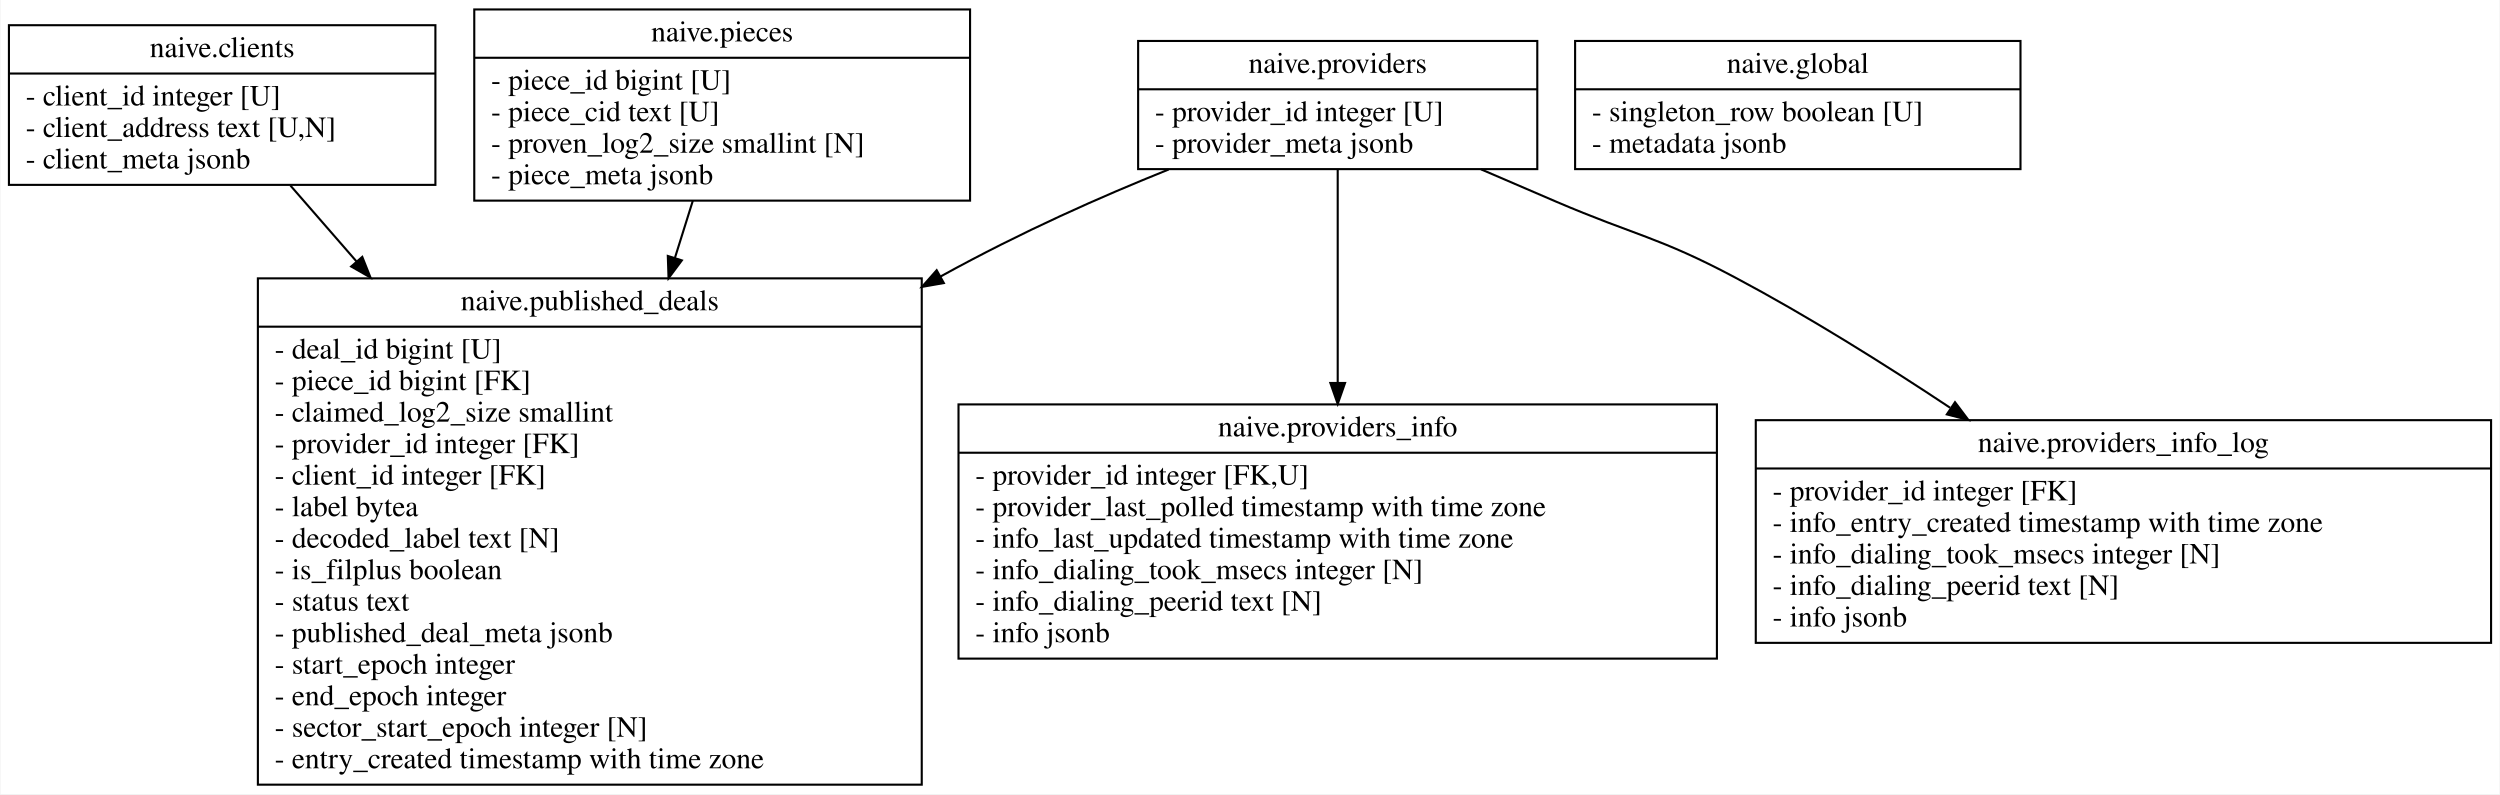
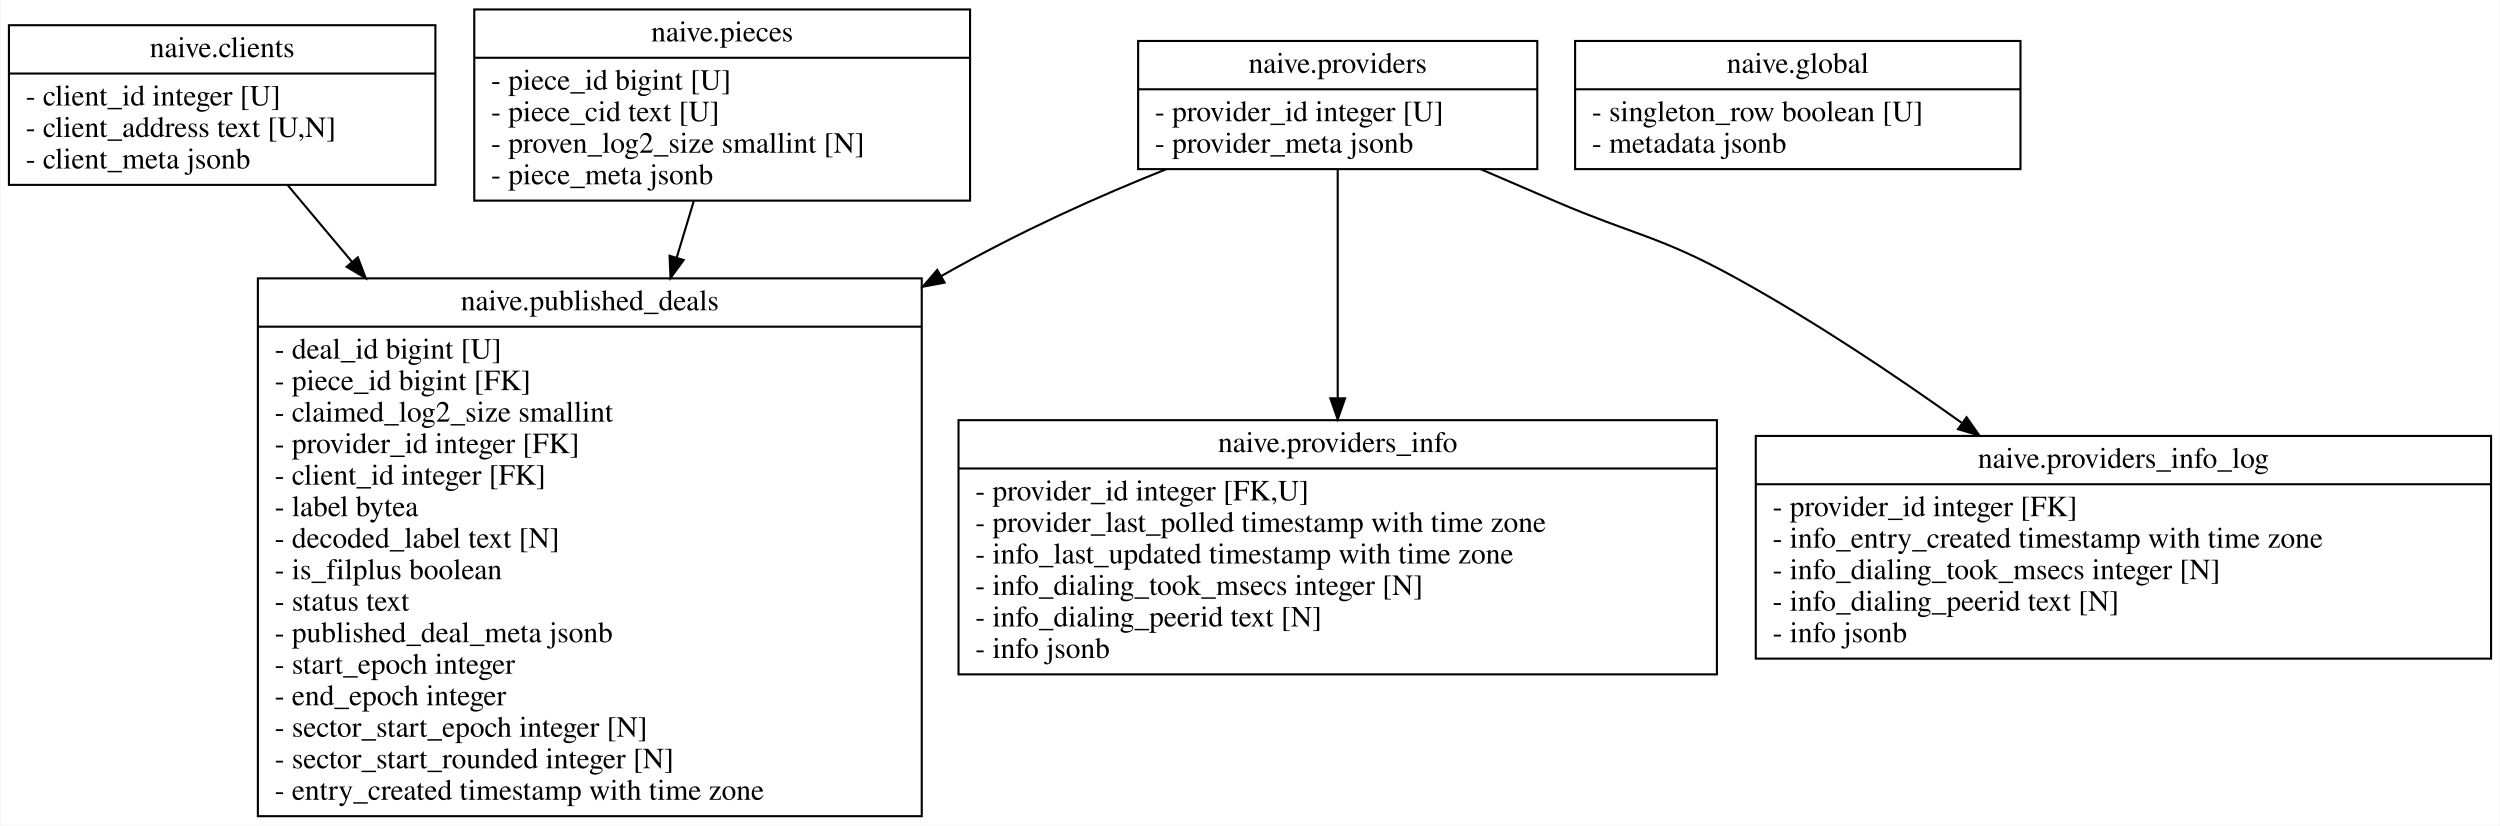
- <svg xmlns="http://www.w3.org/2000/svg" width="1190pt" height="378pt" viewBox="0.00 0.00 1189.50 378.00">
-   <g id="graph0" class="graph" transform="scale(1 1) rotate(0) translate(4 374)">
-     <polygon fill="white" stroke="transparent" points="-4,4 -4,-374 1185.5,-374 1185.5,4 -4,4" />
+ <svg xmlns="http://www.w3.org/2000/svg" width="1190pt" height="393pt" viewBox="0.00 0.00 1189.50 393.00">
+   <g id="graph0" class="graph" transform="scale(1 1) rotate(0) translate(4 389)">
+     <polygon fill="white" stroke="transparent" points="-4,4 -4,-389 1185.5,-389 1185.5,4 -4,4" />
    <g id="node1" class="node">
-       <polygon fill="white" stroke="black" points="0,-286 0,-362 203,-362 203,-286 0,-286" />
-       <text text-anchor="middle" x="101.5" y="-346.8" font-family="Times,serif" font-size="14.00">naive.clients</text>
-       <polyline fill="none" stroke="black" points="0,-339 203,-339 " />
-       <text text-anchor="start" x="8" y="-323.8" font-family="Times,serif" font-size="14.00">- client_id integer [U]</text>
-       <text text-anchor="start" x="8" y="-308.8" font-family="Times,serif" font-size="14.00">- client_address text [U,N]</text>
-       <text text-anchor="start" x="8" y="-293.8" font-family="Times,serif" font-size="14.00">- client_meta jsonb</text>
+       <polygon fill="white" stroke="black" points="0,-301 0,-377 203,-377 203,-301 0,-301" />
+       <text text-anchor="middle" x="101.5" y="-361.8" font-family="Times,serif" font-size="14.00">naive.clients</text>
+       <polyline fill="none" stroke="black" points="0,-354 203,-354 " />
+       <text text-anchor="start" x="8" y="-338.8" font-family="Times,serif" font-size="14.00">- client_id integer [U]</text>
+       <text text-anchor="start" x="8" y="-323.8" font-family="Times,serif" font-size="14.00">- client_address text [U,N]</text>
+       <text text-anchor="start" x="8" y="-308.8" font-family="Times,serif" font-size="14.00">- client_meta jsonb</text>
    </g>
    <g id="node7" class="node">
-       <polygon fill="white" stroke="black" points="118.5,-0.5 118.5,-241.5 434.5,-241.5 434.5,-0.5 118.5,-0.5" />
-       <text text-anchor="middle" x="276.5" y="-226.3" font-family="Times,serif" font-size="14.00">naive.published_deals</text>
-       <polyline fill="none" stroke="black" points="118.5,-218.5 434.5,-218.5 " />
-       <text text-anchor="start" x="126.5" y="-203.3" font-family="Times,serif" font-size="14.00">- deal_id bigint [U]</text>
-       <text text-anchor="start" x="126.5" y="-188.3" font-family="Times,serif" font-size="14.00">- piece_id bigint [FK]</text>
-       <text text-anchor="start" x="126.5" y="-173.3" font-family="Times,serif" font-size="14.00">- claimed_log2_size smallint</text>
-       <text text-anchor="start" x="126.5" y="-158.3" font-family="Times,serif" font-size="14.00">- provider_id integer [FK]</text>
-       <text text-anchor="start" x="126.5" y="-143.3" font-family="Times,serif" font-size="14.00">- client_id integer [FK]</text>
-       <text text-anchor="start" x="126.5" y="-128.3" font-family="Times,serif" font-size="14.00">- label bytea</text>
-       <text text-anchor="start" x="126.5" y="-113.3" font-family="Times,serif" font-size="14.00">- decoded_label text [N]</text>
-       <text text-anchor="start" x="126.5" y="-98.3" font-family="Times,serif" font-size="14.00">- is_filplus boolean</text>
-       <text text-anchor="start" x="126.5" y="-83.3" font-family="Times,serif" font-size="14.00">- status text</text>
-       <text text-anchor="start" x="126.5" y="-68.3" font-family="Times,serif" font-size="14.00">- published_deal_meta jsonb</text>
-       <text text-anchor="start" x="126.5" y="-53.3" font-family="Times,serif" font-size="14.00">- start_epoch integer</text>
-       <text text-anchor="start" x="126.5" y="-38.3" font-family="Times,serif" font-size="14.00">- end_epoch integer</text>
-       <text text-anchor="start" x="126.5" y="-23.3" font-family="Times,serif" font-size="14.00">- sector_start_epoch integer [N]</text>
+       <polygon fill="white" stroke="black" points="118.5,-0.5 118.5,-256.5 434.5,-256.5 434.5,-0.5 118.5,-0.5" />
+       <text text-anchor="middle" x="276.5" y="-241.3" font-family="Times,serif" font-size="14.00">naive.published_deals</text>
+       <polyline fill="none" stroke="black" points="118.5,-233.5 434.5,-233.5 " />
+       <text text-anchor="start" x="126.5" y="-218.3" font-family="Times,serif" font-size="14.00">- deal_id bigint [U]</text>
+       <text text-anchor="start" x="126.5" y="-203.3" font-family="Times,serif" font-size="14.00">- piece_id bigint [FK]</text>
+       <text text-anchor="start" x="126.5" y="-188.3" font-family="Times,serif" font-size="14.00">- claimed_log2_size smallint</text>
+       <text text-anchor="start" x="126.5" y="-173.3" font-family="Times,serif" font-size="14.00">- provider_id integer [FK]</text>
+       <text text-anchor="start" x="126.5" y="-158.3" font-family="Times,serif" font-size="14.00">- client_id integer [FK]</text>
+       <text text-anchor="start" x="126.5" y="-143.3" font-family="Times,serif" font-size="14.00">- label bytea</text>
+       <text text-anchor="start" x="126.5" y="-128.3" font-family="Times,serif" font-size="14.00">- decoded_label text [N]</text>
+       <text text-anchor="start" x="126.5" y="-113.3" font-family="Times,serif" font-size="14.00">- is_filplus boolean</text>
+       <text text-anchor="start" x="126.5" y="-98.3" font-family="Times,serif" font-size="14.00">- status text</text>
+       <text text-anchor="start" x="126.5" y="-83.3" font-family="Times,serif" font-size="14.00">- published_deal_meta jsonb</text>
+       <text text-anchor="start" x="126.5" y="-68.3" font-family="Times,serif" font-size="14.00">- start_epoch integer</text>
+       <text text-anchor="start" x="126.5" y="-53.3" font-family="Times,serif" font-size="14.00">- end_epoch integer</text>
+       <text text-anchor="start" x="126.5" y="-38.3" font-family="Times,serif" font-size="14.00">- sector_start_epoch integer [N]</text>
+       <text text-anchor="start" x="126.5" y="-23.3" font-family="Times,serif" font-size="14.00">- sector_start_rounded integer [N]</text>
      <text text-anchor="start" x="126.5" y="-8.3" font-family="Times,serif" font-size="14.00">- entry_created timestamp with time zone</text>
    </g>
    <g id="edge1" class="edge">
-       <path fill="none" stroke="black" d="M134.01,-285.66C143.34,-274.94 154.09,-262.6 165.4,-249.61" />
-       <polygon fill="black" stroke="black" points="168.19,-251.73 172.11,-241.89 162.91,-247.14 168.19,-251.73" />
+       <path fill="none" stroke="black" d="M132.79,-300.72C141.83,-289.95 152.26,-277.53 163.28,-264.39" />
+       <polygon fill="black" stroke="black" points="166.09,-266.49 169.84,-256.58 160.73,-261.99 166.09,-266.49" />
    </g>
    <g id="node2" class="node">
-       <polygon fill="white" stroke="black" points="745.5,-293.5 745.5,-354.5 957.5,-354.5 957.5,-293.5 745.5,-293.5" />
-       <text text-anchor="middle" x="851.5" y="-339.3" font-family="Times,serif" font-size="14.00">naive.global</text>
-       <polyline fill="none" stroke="black" points="745.5,-331.5 957.5,-331.5 " />
-       <text text-anchor="start" x="753.5" y="-316.3" font-family="Times,serif" font-size="14.00">- singleton_row boolean [U]</text>
-       <text text-anchor="start" x="753.5" y="-301.3" font-family="Times,serif" font-size="14.00">- metadata jsonb</text>
+       <polygon fill="white" stroke="black" points="745.5,-308.5 745.5,-369.5 957.5,-369.5 957.5,-308.5 745.5,-308.5" />
+       <text text-anchor="middle" x="851.5" y="-354.3" font-family="Times,serif" font-size="14.00">naive.global</text>
+       <polyline fill="none" stroke="black" points="745.5,-346.5 957.5,-346.5 " />
+       <text text-anchor="start" x="753.5" y="-331.3" font-family="Times,serif" font-size="14.00">- singleton_row boolean [U]</text>
+       <text text-anchor="start" x="753.5" y="-316.3" font-family="Times,serif" font-size="14.00">- metadata jsonb</text>
    </g>
    <g id="node3" class="node">
-       <polygon fill="white" stroke="black" points="221.5,-278.5 221.5,-369.5 457.5,-369.5 457.5,-278.5 221.5,-278.5" />
-       <text text-anchor="middle" x="339.5" y="-354.3" font-family="Times,serif" font-size="14.00">naive.pieces</text>
-       <polyline fill="none" stroke="black" points="221.5,-346.5 457.5,-346.5 " />
-       <text text-anchor="start" x="229.5" y="-331.3" font-family="Times,serif" font-size="14.00">- piece_id bigint [U]</text>
-       <text text-anchor="start" x="229.5" y="-316.3" font-family="Times,serif" font-size="14.00">- piece_cid text [U]</text>
-       <text text-anchor="start" x="229.5" y="-301.3" font-family="Times,serif" font-size="14.00">- proven_log2_size smallint [N]</text>
-       <text text-anchor="start" x="229.5" y="-286.3" font-family="Times,serif" font-size="14.00">- piece_meta jsonb</text>
+       <polygon fill="white" stroke="black" points="221.5,-293.5 221.5,-384.5 457.5,-384.5 457.5,-293.5 221.5,-293.5" />
+       <text text-anchor="middle" x="339.5" y="-369.3" font-family="Times,serif" font-size="14.00">naive.pieces</text>
+       <polyline fill="none" stroke="black" points="221.5,-361.5 457.5,-361.5 " />
+       <text text-anchor="start" x="229.5" y="-346.3" font-family="Times,serif" font-size="14.00">- piece_id bigint [U]</text>
+       <text text-anchor="start" x="229.5" y="-331.3" font-family="Times,serif" font-size="14.00">- piece_cid text [U]</text>
+       <text text-anchor="start" x="229.5" y="-316.3" font-family="Times,serif" font-size="14.00">- proven_log2_size smallint [N]</text>
+       <text text-anchor="start" x="229.5" y="-301.3" font-family="Times,serif" font-size="14.00">- piece_meta jsonb</text>
    </g>
    <g id="edge2" class="edge">
-       <path fill="none" stroke="black" d="M325.52,-278.39C322.88,-269.98 320,-260.8 317.01,-251.24" />
-       <polygon fill="black" stroke="black" points="320.31,-250.06 313.98,-241.57 313.63,-252.16 320.31,-250.06" />
+       <path fill="none" stroke="black" d="M325.98,-293.27C323.46,-284.93 320.71,-275.81 317.84,-266.3" />
+       <polygon fill="black" stroke="black" points="321.17,-265.23 314.92,-256.67 314.47,-267.25 321.17,-265.23" />
    </g>
    <g id="node4" class="node">
-       <polygon fill="white" stroke="black" points="537.5,-293.5 537.5,-354.5 727.5,-354.5 727.5,-293.5 537.5,-293.5" />
-       <text text-anchor="middle" x="632.5" y="-339.3" font-family="Times,serif" font-size="14.00">naive.providers</text>
-       <polyline fill="none" stroke="black" points="537.5,-331.5 727.5,-331.5 " />
-       <text text-anchor="start" x="545.5" y="-316.3" font-family="Times,serif" font-size="14.00">- provider_id integer [U]</text>
-       <text text-anchor="start" x="545.5" y="-301.3" font-family="Times,serif" font-size="14.00">- provider_meta jsonb</text>
+       <polygon fill="white" stroke="black" points="537.5,-308.5 537.5,-369.5 727.5,-369.5 727.5,-308.5 537.5,-308.5" />
+       <text text-anchor="middle" x="632.5" y="-354.3" font-family="Times,serif" font-size="14.00">naive.providers</text>
+       <polyline fill="none" stroke="black" points="537.5,-346.5 727.5,-346.5 " />
+       <text text-anchor="start" x="545.5" y="-331.3" font-family="Times,serif" font-size="14.00">- provider_id integer [U]</text>
+       <text text-anchor="start" x="545.5" y="-316.3" font-family="Times,serif" font-size="14.00">- provider_meta jsonb</text>
    </g>
    <g id="node5" class="node">
-       <polygon fill="white" stroke="black" points="452,-60.5 452,-181.5 813,-181.5 813,-60.5 452,-60.5" />
-       <text text-anchor="middle" x="632.5" y="-166.3" font-family="Times,serif" font-size="14.00">naive.providers_info</text>
-       <polyline fill="none" stroke="black" points="452,-158.5 813,-158.5 " />
-       <text text-anchor="start" x="460" y="-143.3" font-family="Times,serif" font-size="14.00">- provider_id integer [FK,U]</text>
-       <text text-anchor="start" x="460" y="-128.3" font-family="Times,serif" font-size="14.00">- provider_last_polled timestamp with time zone</text>
-       <text text-anchor="start" x="460" y="-113.3" font-family="Times,serif" font-size="14.00">- info_last_updated timestamp with time zone</text>
-       <text text-anchor="start" x="460" y="-98.3" font-family="Times,serif" font-size="14.00">- info_dialing_took_msecs integer [N]</text>
-       <text text-anchor="start" x="460" y="-83.3" font-family="Times,serif" font-size="14.00">- info_dialing_peerid text [N]</text>
-       <text text-anchor="start" x="460" y="-68.3" font-family="Times,serif" font-size="14.00">- info jsonb</text>
+       <polygon fill="white" stroke="black" points="452,-68 452,-189 813,-189 813,-68 452,-68" />
+       <text text-anchor="middle" x="632.5" y="-173.8" font-family="Times,serif" font-size="14.00">naive.providers_info</text>
+       <polyline fill="none" stroke="black" points="452,-166 813,-166 " />
+       <text text-anchor="start" x="460" y="-150.8" font-family="Times,serif" font-size="14.00">- provider_id integer [FK,U]</text>
+       <text text-anchor="start" x="460" y="-135.8" font-family="Times,serif" font-size="14.00">- provider_last_polled timestamp with time zone</text>
+       <text text-anchor="start" x="460" y="-120.8" font-family="Times,serif" font-size="14.00">- info_last_updated timestamp with time zone</text>
+       <text text-anchor="start" x="460" y="-105.8" font-family="Times,serif" font-size="14.00">- info_dialing_took_msecs integer [N]</text>
+       <text text-anchor="start" x="460" y="-90.8" font-family="Times,serif" font-size="14.00">- info_dialing_peerid text [N]</text>
+       <text text-anchor="start" x="460" y="-75.8" font-family="Times,serif" font-size="14.00">- info jsonb</text>
    </g>
    <g id="edge3" class="edge">
-       <path fill="none" stroke="black" d="M632.5,-293.34C632.5,-266.7 632.5,-226.56 632.5,-191.82" />
-       <polygon fill="black" stroke="black" points="636,-191.71 632.5,-181.71 629,-191.71 636,-191.71" />
+       <path fill="none" stroke="black" d="M632.5,-308.13C632.5,-279.93 632.5,-236.57 632.5,-199.64" />
+       <polygon fill="black" stroke="black" points="636,-199.41 632.5,-189.41 629,-199.41 636,-199.41" />
    </g>
    <g id="node6" class="node">
-       <polygon fill="white" stroke="black" points="831.5,-68 831.5,-174 1181.5,-174 1181.5,-68 831.5,-68" />
-       <text text-anchor="middle" x="1006.5" y="-158.8" font-family="Times,serif" font-size="14.00">naive.providers_info_log</text>
-       <polyline fill="none" stroke="black" points="831.5,-151 1181.5,-151 " />
-       <text text-anchor="start" x="839.5" y="-135.8" font-family="Times,serif" font-size="14.00">- provider_id integer [FK]</text>
-       <text text-anchor="start" x="839.5" y="-120.8" font-family="Times,serif" font-size="14.00">- info_entry_created timestamp with time zone</text>
-       <text text-anchor="start" x="839.5" y="-105.8" font-family="Times,serif" font-size="14.00">- info_dialing_took_msecs integer [N]</text>
-       <text text-anchor="start" x="839.5" y="-90.8" font-family="Times,serif" font-size="14.00">- info_dialing_peerid text [N]</text>
-       <text text-anchor="start" x="839.5" y="-75.8" font-family="Times,serif" font-size="14.00">- info jsonb</text>
+       <polygon fill="white" stroke="black" points="831.5,-75.5 831.5,-181.5 1181.5,-181.5 1181.5,-75.5 831.5,-75.5" />
+       <text text-anchor="middle" x="1006.5" y="-166.3" font-family="Times,serif" font-size="14.00">naive.providers_info_log</text>
+       <polyline fill="none" stroke="black" points="831.5,-158.5 1181.5,-158.5 " />
+       <text text-anchor="start" x="839.5" y="-143.3" font-family="Times,serif" font-size="14.00">- provider_id integer [FK]</text>
+       <text text-anchor="start" x="839.5" y="-128.3" font-family="Times,serif" font-size="14.00">- info_entry_created timestamp with time zone</text>
+       <text text-anchor="start" x="839.5" y="-113.3" font-family="Times,serif" font-size="14.00">- info_dialing_took_msecs integer [N]</text>
+       <text text-anchor="start" x="839.5" y="-98.3" font-family="Times,serif" font-size="14.00">- info_dialing_peerid text [N]</text>
+       <text text-anchor="start" x="839.5" y="-83.3" font-family="Times,serif" font-size="14.00">- info jsonb</text>
    </g>
    <g id="edge4" class="edge">
-       <path fill="none" stroke="black" d="M700.72,-293.39C712.64,-288.25 724.93,-282.96 736.5,-278 774.22,-261.85 785.26,-261.24 821.5,-242 856.12,-223.62 892.63,-200.75 923.99,-179.92" />
-       <polygon fill="black" stroke="black" points="926.33,-182.57 932.7,-174.11 922.44,-176.75 926.33,-182.57" />
+       <path fill="none" stroke="black" d="M700.72,-308.39C712.64,-303.25 724.93,-297.96 736.5,-293 774.22,-276.85 785.54,-276.74 821.5,-257 858.38,-236.75 897.03,-210.93 929.4,-187.83" />
+       <polygon fill="black" stroke="black" points="931.84,-190.39 937.92,-181.71 927.76,-184.7 931.84,-190.39" />
    </g>
    <g id="edge5" class="edge">
-       <path fill="none" stroke="black" d="M552.04,-293.33C519.9,-280.39 482.79,-264.07 443.53,-242.44" />
-       <polygon fill="black" stroke="black" points="445.02,-239.27 434.58,-237.44 441.61,-245.38 445.02,-239.27" />
+       <path fill="none" stroke="black" d="M550.82,-308.44C518.84,-295.63 482.13,-279.38 443.7,-257.55" />
+       <polygon fill="black" stroke="black" points="445.37,-254.47 434.96,-252.5 441.87,-260.53 445.37,-254.47" />
    </g>
  </g>
</svg>
